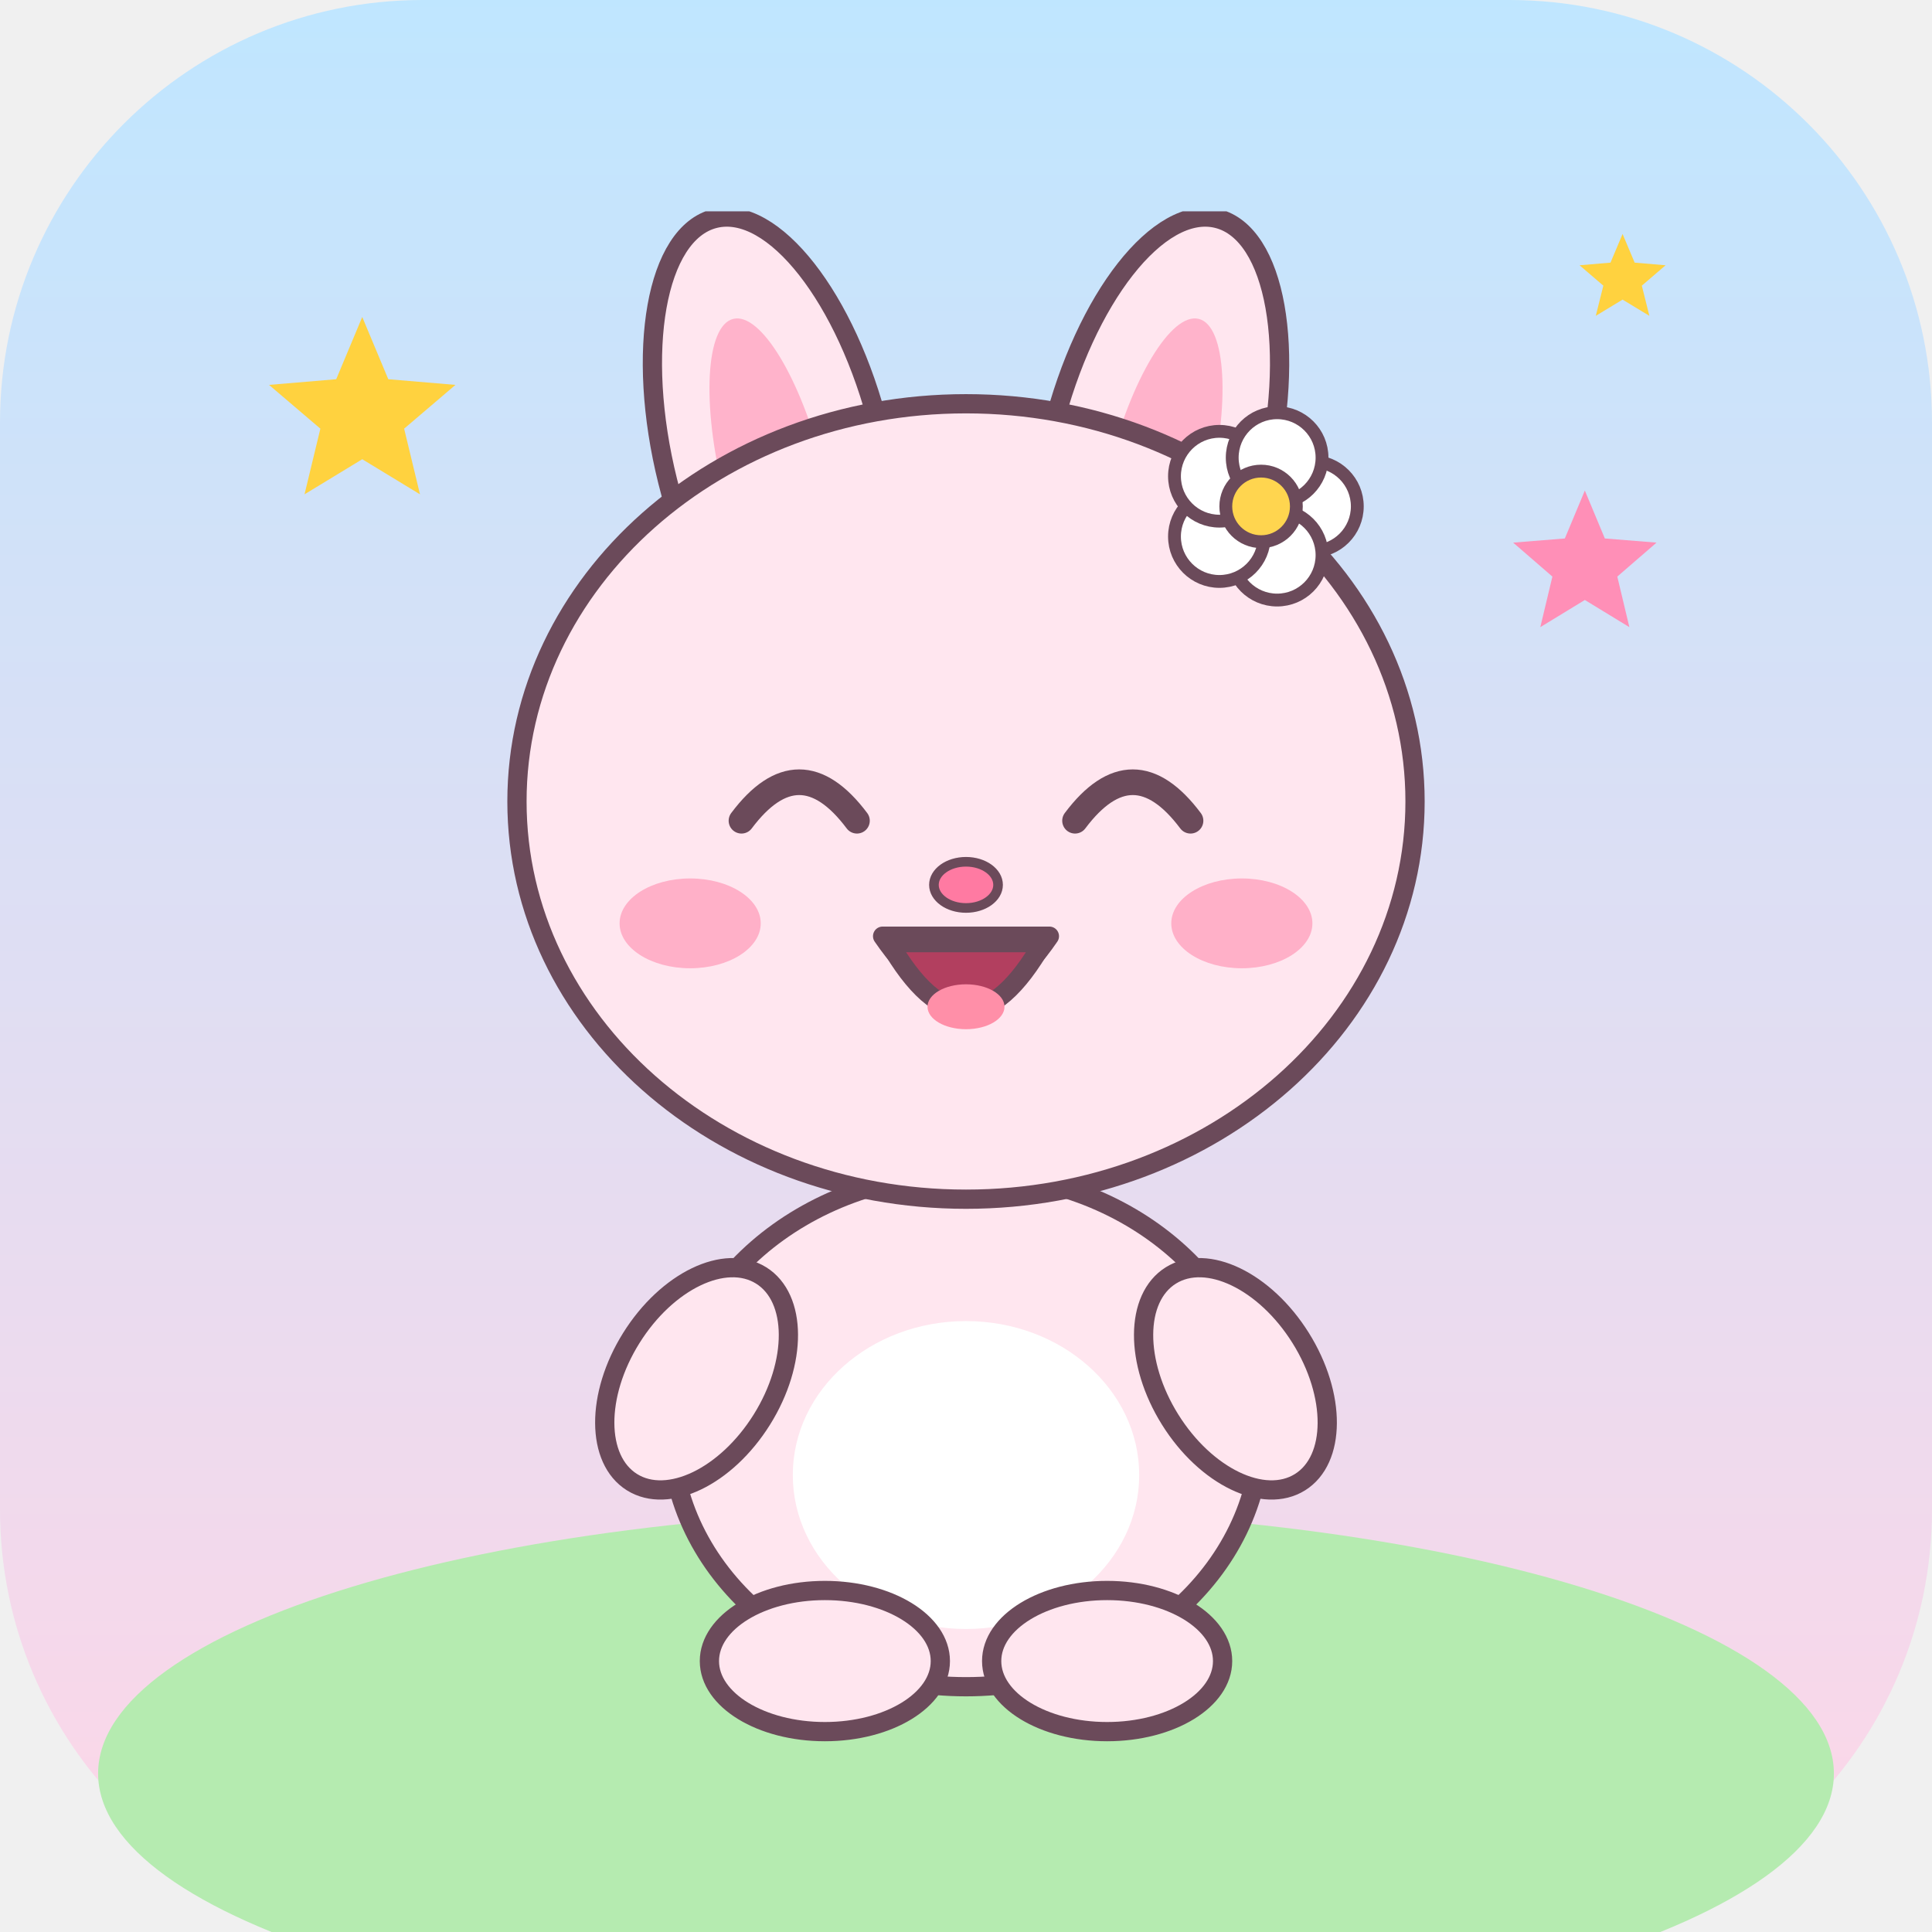
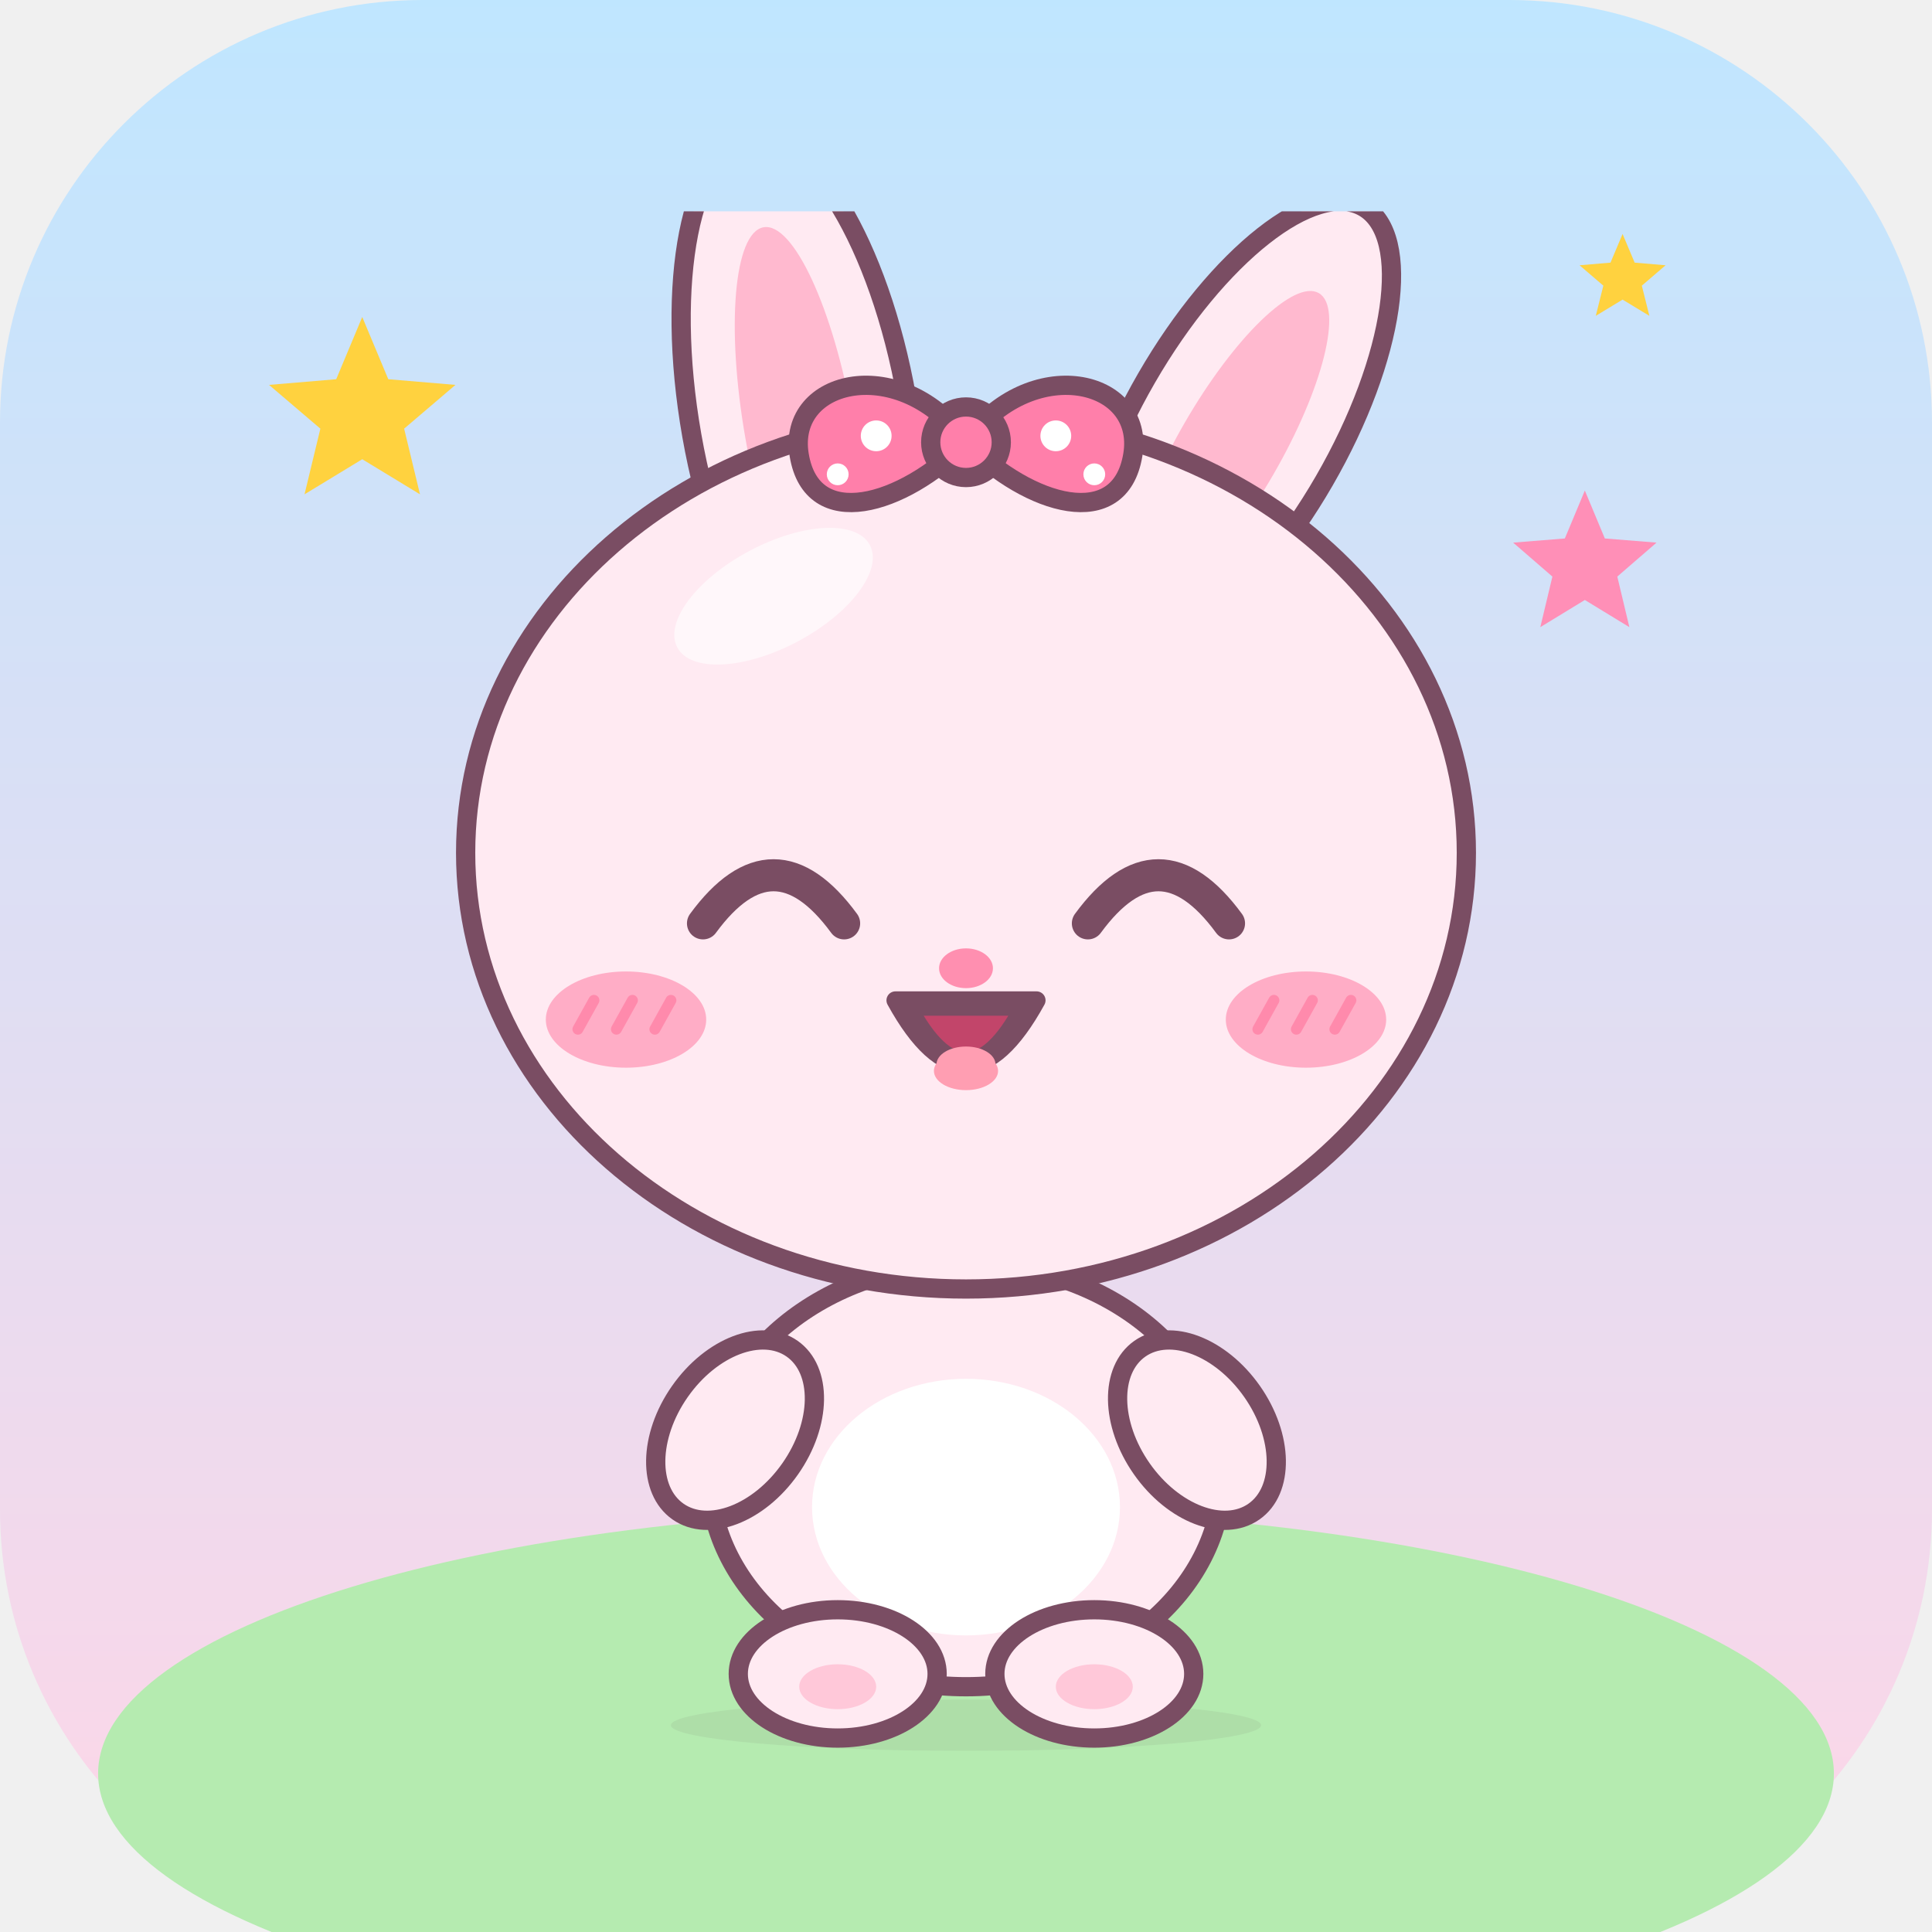
<svg xmlns="http://www.w3.org/2000/svg" viewBox="0 0 512 512">
  <defs>
    <linearGradient id="bg" x1="0" y1="0" x2="0" y2="1">
      <stop offset="0" stop-color="#BFE6FF" />
      <stop offset="1" stop-color="#FFD6E7" />
    </linearGradient>
  </defs>
  <rect width="512" height="512" rx="112" fill="url(#bg)" />
  <ellipse cx="256" cy="470" rx="230" ry="70" fill="#B5EBB0" />
  <path d="M96.0 84.0 L102.9 100.5 L120.7 102.0 L107.1 113.6 L111.3 131.0 L96.0 121.7 L80.7 131.0 L84.9 113.6 L71.3 102.0 L89.1 100.5 Z" fill="#FFD23F" />
  <path d="M420.0 130.0 L425.3 142.7 L439.0 143.8 L428.6 152.8 L431.8 166.2 L420.0 159.0 L408.2 166.2 L411.4 152.8 L401.0 143.8 L414.7 142.7 Z" fill="#FF8FB7" />
  <path d="M430.0 62.0 L433.2 69.6 L441.4 70.3 L435.1 75.7 L437.1 83.7 L430.0 79.4 L422.9 83.7 L424.9 75.7 L418.6 70.3 L426.8 69.6 Z" fill="#FFD23F" />
  <svg x="86" y="56" width="340" height="408" viewBox="0 0 200 240">
    <g class="c-all">
+       <ellipse cx="100" cy="236" rx="46" ry="4" fill="#5B3F52" opacity=".08" />
      <g class="c-back">
        <g class="c-ear c-ear-l">
-           <ellipse cx="70" cy="38" rx="17" ry="38" transform="rotate(-14 70 38)" fill="#FFE6EF" stroke="#6B4A5A" stroke-width="3" stroke-linejoin="round" />
-           <ellipse cx="70" cy="42" rx="8" ry="26" transform="rotate(-14 70 42)" fill="#FFB3CB" />
+           <ellipse cx="74" cy="32" rx="17" ry="44" transform="rotate(-10 74 32)" fill="#FFEAF2" stroke="#7A4D63" stroke-width="3" stroke-linejoin="round" />
+           <ellipse cx="74" cy="34" rx="8.5" ry="32" transform="rotate(-10 74 34)" fill="#FFB9CF" />
        </g>
        <g class="c-ear c-ear-r">
-           <ellipse cx="130" cy="38" rx="17" ry="38" transform="rotate(14 130 38)" fill="#FFE6EF" stroke="#6B4A5A" stroke-width="3" stroke-linejoin="round" />
-           <ellipse cx="130" cy="42" rx="8" ry="26" transform="rotate(14 130 42)" fill="#FFB3CB" />
+           <ellipse cx="142" cy="34" rx="16" ry="40" transform="rotate(30 142 34)" fill="#FFEAF2" stroke="#7A4D63" stroke-width="3" stroke-linejoin="round" />
+           <ellipse cx="141" cy="37" rx="8" ry="28" transform="rotate(30 141 37)" fill="#FFB9CF" />
        </g>
      </g>
      <g class="c-body">
-         <ellipse cx="100" cy="190" rx="46" ry="40" fill="#FFE6EF" stroke="#6B4A5A" stroke-width="3" stroke-linejoin="round" />
-         <ellipse cx="100" cy="197" rx="27" ry="24" fill="#FFFFFF" />
+         <ellipse cx="100" cy="197" rx="40" ry="33" fill="#FFEAF2" stroke="#7A4D63" stroke-width="3" stroke-linejoin="round" />
+         <ellipse cx="100" cy="202" rx="24" ry="20" fill="#FFFFFF" />
      </g>
      <g class="c-feet">
-         <ellipse cx="78" cy="226" rx="18" ry="11" fill="#FFE6EF" stroke="#6B4A5A" stroke-width="3" stroke-linejoin="round" />
-         <ellipse cx="122" cy="226" rx="18" ry="11" fill="#FFE6EF" stroke="#6B4A5A" stroke-width="3" stroke-linejoin="round" />
+         <ellipse cx="80" cy="228" rx="15.5" ry="10" fill="#FFEAF2" stroke="#7A4D63" stroke-width="3" stroke-linejoin="round" />
+         <ellipse cx="120" cy="228" rx="15.5" ry="10" fill="#FFEAF2" stroke="#7A4D63" stroke-width="3" stroke-linejoin="round" />
+         <ellipse cx="80" cy="230" rx="6" ry="3.5" fill="#FFB9CF" opacity=".7" />
+         <ellipse cx="120" cy="230" rx="6" ry="3.5" fill="#FFB9CF" opacity=".7" />
+       </g>
+       <g class="c-head">
+         <ellipse cx="100" cy="100" rx="78" ry="68" fill="#FFEAF2" stroke="#7A4D63" stroke-width="3" stroke-linejoin="round" />
+         <ellipse cx="70" cy="60" rx="17" ry="8" transform="rotate(-28 70 60)" fill="#fff" opacity=".6" />
+         <g class="c-bow">
+           <path d="M100 36 C 90 22, 72 26, 74 38 C 76 50, 90 46, 100 36 Z" fill="#FF7FAA" stroke="#7A4D63" stroke-width="3" stroke-linejoin="round" />
+           <path d="M100 36 C 110 22, 128 26, 126 38 C 124 50, 110 46, 100 36 Z" fill="#FF7FAA" stroke="#7A4D63" stroke-width="3" stroke-linejoin="round" />
+           <circle cx="86" cy="35" r="2.4" fill="#fff" />
+           <circle cx="80" cy="41" r="1.7" fill="#fff" />
+           <circle cx="114" cy="35" r="2.4" fill="#fff" />
+           <circle cx="120" cy="41" r="1.7" fill="#fff" />
+           <circle cx="100" cy="36" r="5.5" fill="#FF7FAA" stroke="#7A4D63" stroke-width="3" stroke-linejoin="round" />
+         </g>
+         <g class="c-face">
+           <ellipse cx="47" cy="126" rx="12.5" ry="7.5" fill="#FF9EBB" opacity="0.8" />
+           <ellipse cx="153" cy="126" rx="12.5" ry="7.5" fill="#FF9EBB" opacity="0.8" />
+           <g stroke="#FF7FA3" stroke-width="1.7" stroke-linecap="round" opacity=".75">
+             <path d="M42 123 l-2.5 4.5" />
+             <path d="M48 123 l-2.5 4.5" />
+             <path d="M54 123 l-2.5 4.5" />
+           </g>
+           <g stroke="#FF7FA3" stroke-width="1.7" stroke-linecap="round" opacity=".75">
+             <path d="M148 123 l-2.5 4.5" />
+             <path d="M154 123 l-2.5 4.5" />
+             <path d="M160 123 l-2.5 4.5" />
+           </g>
+           <path d="M59 111 Q70 96 81 111" fill="none" stroke="#7A4D63" stroke-width="5" stroke-linecap="round" />
+           <path d="M119 111 Q130 96 141 111" fill="none" stroke="#7A4D63" stroke-width="5" stroke-linecap="round" />
+           <ellipse cx="100" cy="118" rx="4.2" ry="3.1" fill="#FF8FB0" />
+           <g class="m-closed">
+             <path d="M89 123 Q100 143 111 123 Z" fill="#C2456A" stroke="#7A4D63" stroke-width="2.8" stroke-linejoin="round" />
+             <ellipse cx="100" cy="134" rx="5" ry="3" fill="#FF9EB2" />
+           </g>
+           <g class="m-open">
+             <path d="M91 124 Q100 141 109 124 Z" fill="#C2456A" stroke="#7A4D63" stroke-width="2.8" stroke-linejoin="round" />
+             <ellipse cx="100" cy="133" rx="4.6" ry="2.8" fill="#FF9EB2" />
+           </g>
+         </g>
      </g>
      <g class="c-arm c-arm-l">
-         <ellipse cx="58" cy="182" rx="12" ry="19" transform="rotate(32 58 182)" fill="#FFE6EF" stroke="#6B4A5A" stroke-width="3" stroke-linejoin="round" />
+         <ellipse cx="64" cy="190" rx="10.5" ry="15.5" transform="rotate(35 64 190)" fill="#FFEAF2" stroke="#7A4D63" stroke-width="3" stroke-linejoin="round" />
      </g>
      <g class="c-arm c-arm-r">
-         <ellipse cx="142" cy="182" rx="12" ry="19" transform="rotate(-32 142 182)" fill="#FFE6EF" stroke="#6B4A5A" stroke-width="3" stroke-linejoin="round" />
-       </g>
-       <g class="c-head">
-         <ellipse cx="100" cy="92" rx="70" ry="62" fill="#FFE6EF" stroke="#6B4A5A" stroke-width="3" stroke-linejoin="round" />
-         <g class="c-flower" transform="translate(146 46)">
-           <circle cx="8.0" cy="0.0" r="7" fill="#fff" stroke="#6B4A5A" stroke-width="2" />
-           <circle cx="2.5" cy="7.6" r="7" fill="#fff" stroke="#6B4A5A" stroke-width="2" />
-           <circle cx="-6.5" cy="4.7" r="7" fill="#fff" stroke="#6B4A5A" stroke-width="2" />
-           <circle cx="-6.5" cy="-4.7" r="7" fill="#fff" stroke="#6B4A5A" stroke-width="2" />
-           <circle cx="2.5" cy="-7.6" r="7" fill="#fff" stroke="#6B4A5A" stroke-width="2" />
-           <circle r="5.5" fill="#FFD54F" stroke="#6B4A5A" stroke-width="2" />
-         </g>
-         <g class="c-face">
-           <ellipse cx="57" cy="111" rx="11" ry="7" fill="#FF9DBB" opacity="0.75" />
-           <ellipse cx="143" cy="111" rx="11" ry="7" fill="#FF9DBB" opacity="0.75" />
-           <path d="M65 95 Q74 83 83 95" fill="none" stroke="#6B4A5A" stroke-width="4" stroke-linecap="round" />
-           <path d="M117 95 Q126 83 135 95" fill="none" stroke="#6B4A5A" stroke-width="4" stroke-linecap="round" />
-           <ellipse cx="100" cy="105" rx="5" ry="3.6" fill="#FF7AA2" stroke="#6B4A5A" stroke-width="1.5" />
-           <g class="m-closed">
-             <path d="M87 113 Q100 132 113 113 Z" fill="#B23F5F" stroke="#6B4A5A" stroke-width="3" stroke-linejoin="round" />
-             <ellipse cx="100" cy="123" rx="6" ry="3.5" fill="#FF8FA8" />
-           </g>
-           <g class="m-open">
-             <path d="M88 114 Q100 135 112 114 Z" fill="#B23F5F" stroke="#6B4A5A" stroke-width="3" stroke-linejoin="round" />
-             <ellipse cx="100" cy="124" rx="6" ry="3.5" fill="#FF8FA8" />
-           </g>
-         </g>
+         <ellipse cx="136" cy="190" rx="10.5" ry="15.5" transform="rotate(-35 136 190)" fill="#FFEAF2" stroke="#7A4D63" stroke-width="3" stroke-linejoin="round" />
      </g>
    </g>
  </svg>
</svg>
